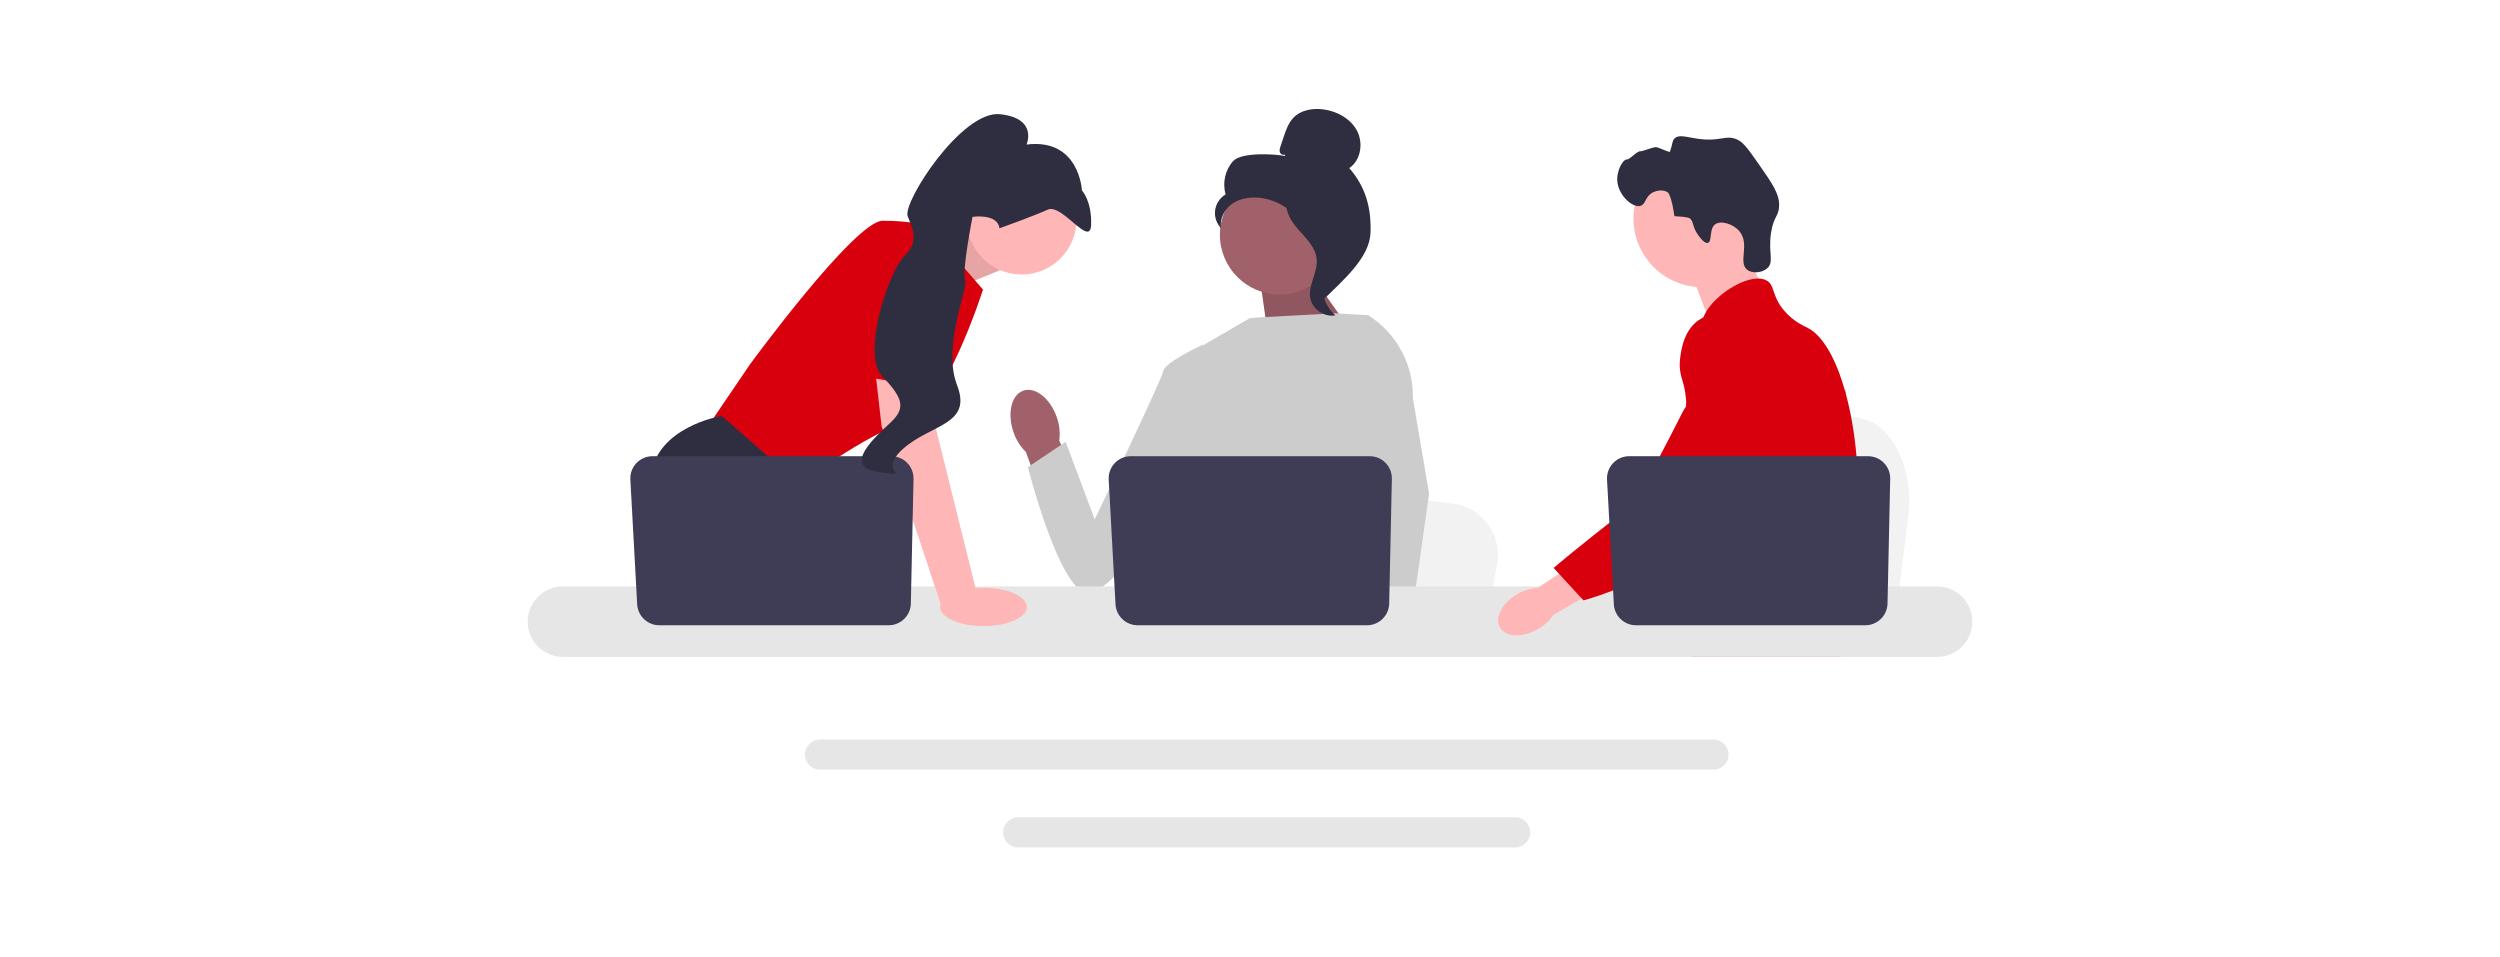
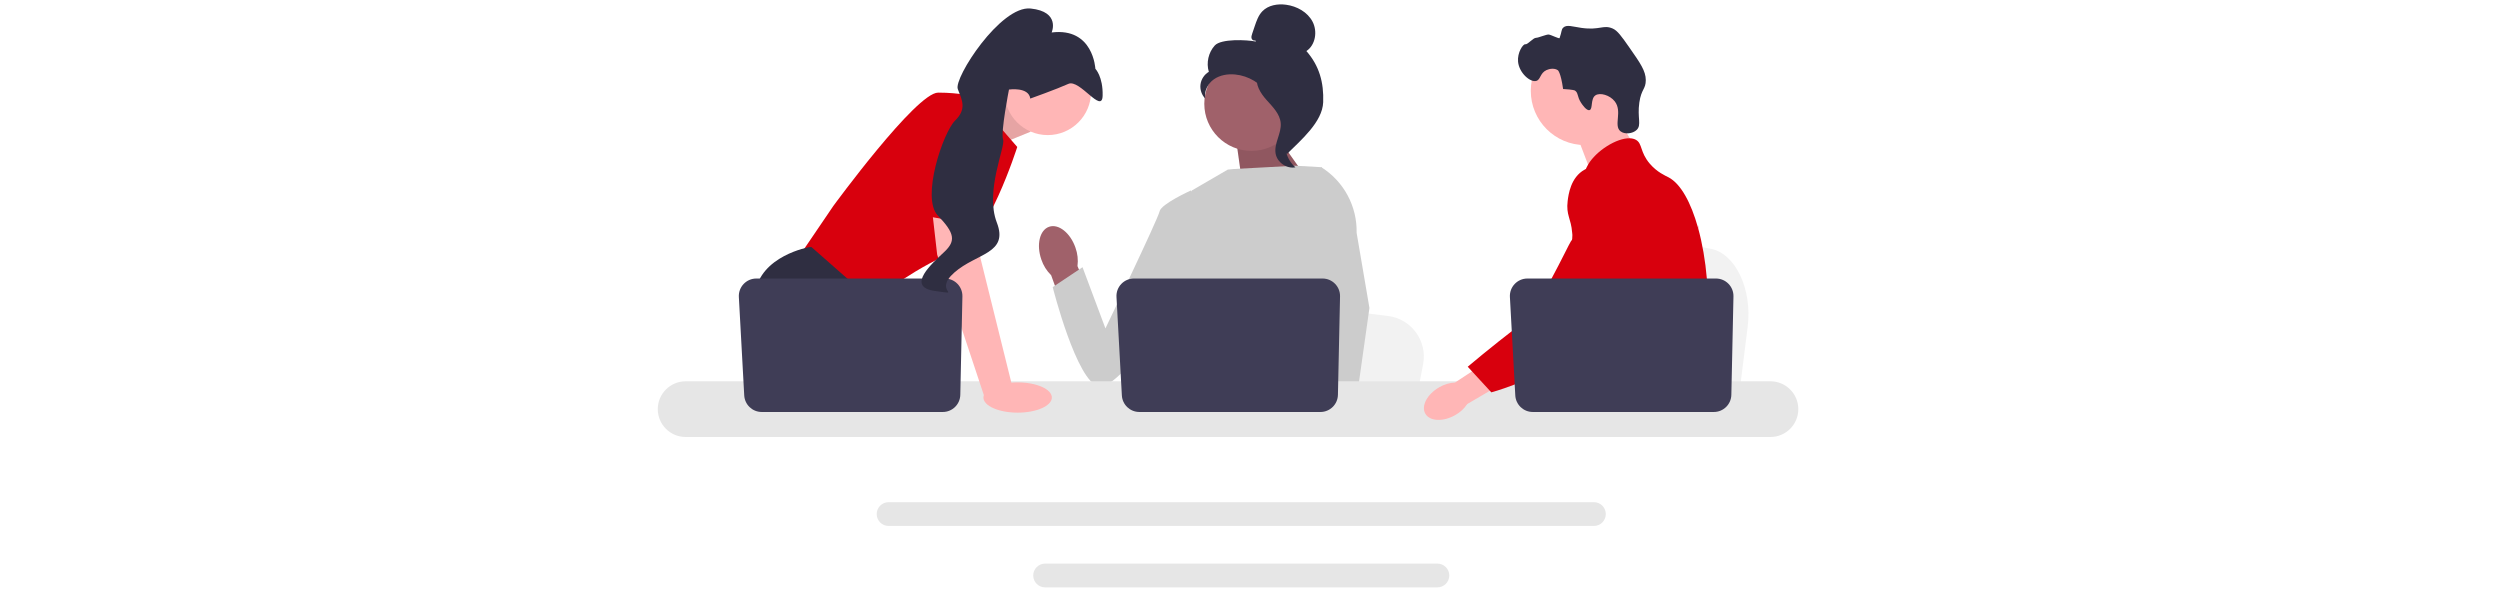
- <svg xmlns="http://www.w3.org/2000/svg" width="1500" height="573.828" viewBox="0 0 1500 573.828" role="img" artist="Katerina Limpitsouni" source="https://undraw.co/" version="1.1" id="svg43" xml:space="preserve">
+ <svg xmlns="http://www.w3.org/2000/svg" width="1900" height="455.828" viewBox="0 0 1900 455.828" role="img" artist="Katerina Limpitsouni" source="https://undraw.co/" version="1.1" id="svg43" xml:space="preserve">
  <defs id="defs43" />
-   <g id="g44" transform="translate(316.595,65.38019)">
+   <g id="g44" transform="translate(499.9086,3.33558)">
    <path d="m 828.335,244.952 -2.715,21.622 -6.739,53.704 H 683.498 c 1.057,-12.037 2.502,-29.362 4.046,-48.065 0.152,-1.868 0.312,-3.748 0.464,-5.639 3.872,-47.014 8.108,-100.216 8.108,-100.216 l 17.799,3.316 34.532,6.421 14.071,2.615 37.681,7.017 c 18.787,3.491 31.71,30.693 28.135,59.226 z" fill="#f2f2f2" id="path1" />
-     <polygon points="725.93,79.358 742.579,108.492 710.58,131.169 696.93,95.358 " fill="#ffb6b6" id="polygon1" />
+     <polygon points="710.58,131.169 696.93,95.358 725.93,79.358 742.579,108.492 " fill="#ffb6b6" id="polygon1" />
    <circle cx="704.735" cy="65.675" r="41.244" fill="#ffb6b6" id="circle1" />
    <path d="m 701.774,74.896 c -3.275,-4.984 -1.99,-7.591 -4.731,-9.423 -5e-5,-5e-5 -1.103,-0.737 -8.999,-1.157 v 0 c -1.768,-12.724 -3.975,-14.267 -3.975,-14.267 -2.543,-1.778 -6.318,-1.201 -8.666,-0.113 -4.966,2.3 -4.391,7.269 -7.735,8.22 -4.619,1.314 -13.024,-6.092 -13.852,-14.569 -0.675,-6.915 3.78,-13.631 5.547,-13.276 1.752,0.352 5.947,-5.003 8.212,-4.92 1.547,0.056 7.867,-2.691 9.567,-2.476 1.857,0.235 7.978,3.429 8.234,2.699 1.773,-5.072 1.252,-6.479 2.756,-7.93 2.665,-2.571 7.026,-0.781 13.866,0.181 14.074,1.978 16.531,-2.663 23.743,0.483 3.644,1.589 6.692,5.874 12.641,14.38 8.319,11.895 12.479,17.842 12.506,24.779 0.027,7.074 -3.398,6.625 -4.903,17.098 -1.675,11.658 1.884,16.989 -2.004,20.777 -3.005,2.927 -9.113,3.622 -12.322,1.053 -5.494,-4.399 1.696,-15.012 -4.384,-22.767 -3.732,-4.76 -11.238,-6.878 -14.676,-4.525 -3.888,2.66 -1.746,10.469 -4.48,11.21 -2.341,0.634 -5.772,-4.588 -6.343,-5.457 z" fill="#2f2e41" id="path2" />
    <path d="m 797.85,237.338 c -1.15,19.67 -5.72,25.88 -7.32,49.11 -0.35,5.1 -0.56,11.02 -0.56,18.08 0,1.8 0.01,3.54 0.01,5.24 0,3.62 -0.069,7.04 -0.49,10.51 -0.319,2.77 -0.869,5.56 -1.779,8.5 h -88.83 c -0.01,-0.02 -0.01,-0.04 -0.021,-0.06 -0.52,-2.26 -0.85,-4.42 -1.1,-6.49 -0.08,-0.66 -0.15,-1.31 -0.21,-1.95 -0.08,-0.75 -0.15,-1.49 -0.22,-2.22 -0.271,-2.91 -0.54,-5.66 -1.181,-8.29 -0.859,-3.63 -2.42,-7.05 -5.62,-10.35 -1.31,-1.35 -2.619,-2.4 -3.899,-3.32 -0.25,-0.17 -0.49,-0.34 -0.74,-0.51 -3.54,-2.43 -6.89,-4.18 -9.79,-9.14 -0.05,-0.07 -0.09,-0.15 -0.13,-0.22 -0.5,-0.87 -1.8,-3.15 -2.74,-6.19 -0.99,-3.16 -1.59,-7.13 -0.51,-11.19 2.57,-9.62 12.09,-10.58 19.87,-20.3 0.84,-1.05 1.67,-2.21 2.46,-3.5 3.52,-5.72 4.47,-10.76 5.59,-16.75 0.18,-0.97 0.34,-1.93 0.47,-2.86 0.101,-0.7 0.19,-1.39 0.261,-2.07 0.619,-5.71 0.319,-10.63 -0.41,-15.03 -2.38,-14.41 -9.4,-23.33 -4.44,-36.26 1.561,-4.06 3.771,-7.11 6,-9.72 4.72,-5.53 9.57,-9.12 8.73,-16.26 -0.851,-7.2 -6.311,-8.19 -6.92,-14.48 -0.311,-3.18 0.729,-6.53 2.68,-9.82 v -0.01 c 6.24,-10.59 21.82,-20.34 31.72,-20.03 1.83,0.05 3.45,0.46 4.8,1.25 4.891,2.88 2.851,9.17 10.341,17.99 5.569,6.55 11.869,9.17 14.26,10.41 9.47,4.94 17.17,19.51 22.399,38.14 0.04,0.14 0.08,0.28 0.12,0.43 3.23,11.67 5.511,24.92 6.641,38.36 0.479,5.69 0.76,11.41 0.819,17.07 0.051,4.52 -0.05,8.44 -0.26,11.93 z" fill="#d8000d" id="path3" />
    <g id="g5">
-       <polygon points="722.68,328.778 703.01,328.778 706.31,320.278 707.84,316.318 710.38,309.768 714.64,298.768 731.331,304.728 729.52,309.768 728.38,312.927 725.74,320.278 " fill="#ffb6b6" id="polygon3" />
+       <polygon points="706.31,320.278 707.84,316.318 710.38,309.768 714.64,298.768 731.331,304.728 729.52,309.768 728.38,312.927 725.74,320.278 722.68,328.778 703.01,328.778 " fill="#ffb6b6" id="polygon3" />
      <path d="m 790.84,167.827 c -0.05,0.65 -0.12,1.37 -0.19,2.15 -0.779,7.94 -2.62,22.15 -5.31,38.36 -1.42,8.55 -3.08,17.66 -4.95,26.71 -4.02,19.53 -9.02,38.76 -14.67,51.4 -1.01,2.28 -2.05,4.34 -3.11,6.16 -0.81,1.39 -1.66,2.76 -2.55,4.11 -2.88,4.43 -6.11,8.63 -9.46,12.55 -0.13,0.17 -0.28,0.33 -0.43,0.5 -0.54,0.64 -1.101,1.27 -1.66,1.9 -2.74,3.09 -5.54,5.97 -8.25,8.61 -3.3,3.22 -6.48,6.07 -9.33,8.5 h -31.94 l -0.13,-0.06 -4.6,-2.04 c 0,0 1.31,-1.54 3.5,-4.45 0.45,-0.59 0.93,-1.24 1.45,-1.95 0.64,-0.87 1.33,-1.83 2.069,-2.87 1.54,-2.18 3.29,-4.74 5.17,-7.64 3.641,-5.61 7.79,-12.51 11.98,-20.5 0.48,-0.93 0.97,-1.87 1.46,-2.82 0.01,-0.03 0.03,-0.06 0.04,-0.09 0.83,-1.62 1.65,-3.29 2.47,-4.99 6.95,-14.46 8.94,-26.46 9.511,-30.35 0.8,-5.5 1.909,-13.19 1.609,-21.65 -0.2,-5.58 -1.01,-11.48 -2.939,-17.34 v -0.01 c -0.4,-1.23 -0.851,-2.46 -1.36,-3.68 -0.91,-2.19 -1.99,-4.35 -3.271,-6.48 -5.649,-9.38 -10.239,-9.77 -13.89,-19.99 -1.08,-3.03 -3.53,-9.87 -2.78,-17.09 v -0.01 c 0.091,-0.89 0.24,-1.79 0.44,-2.69 v -0.01 c 0.05,-0.25 0.12,-0.51 0.19,-0.76 0.569,-2.21 1.51,-4.4 2.939,-6.48 2.79,-4.04 6.6,-6.44 10.01,-7.87 l 0.011,-0.01 c 3.939,-1.64 7.34,-1.99 8,-2.05 14.609,-1.3 25.939,10.98 32.13,17.69 2.39,2.59 4.58,4.76 6.58,6.53 15.569,13.9 19.84,5.02 20.949,0.43 0.17,-0.71 0.261,-1.32 0.311,-1.72 z" fill="#d8000d" id="path4" />
      <path d="m 790.89,167.308 c 0,0.05 -0.01,0.22 -0.05,0.5 0.019,-0.15 0.03,-0.3 0.04,-0.44 0,-0.03 0,-0.05 0.01,-0.06 z" fill="#d8000d" id="path5" />
    </g>
    <path d="m 711.47,378.318 h -536.05 c -4.98,0 -9.04,4.05 -9.04,9.03 0,4.99 4.06,9.04 9.04,9.04 h 536.05 c 4.979,0 9.03,-4.05 9.03,-9.04 0,-4.98 -4.051,-9.03 -9.03,-9.03 z" fill="#e6e6e6" id="path6" />
    <path d="M 592.51,424.998 H 294.37 c -4.98,0 -9.03,4.05 -9.03,9.03 0,4.98 4.05,9.04 9.03,9.04 h 298.14 c 4.98,0 9.04,-4.06 9.04,-9.04 0,-4.98 -4.06,-9.03 -9.04,-9.03 z" fill="#e6e6e6" id="path7" />
-     <polygon points="235.069,81.275 268.853,67.057 283.344,96.762 247.842,111.253 " fill="#ffb6b6" id="polygon7" />
-     <polygon points="235.069,81.275 268.853,67.057 283.344,96.762 247.842,111.253 " opacity="0.1" id="polygon8" />
+     <polygon points="283.344,96.762 247.842,111.253 235.069,81.275 268.853,67.057 " fill="#ffb6b6" id="polygon7" />
+     <polygon points="283.344,96.762 247.842,111.253 235.069,81.275 268.853,67.057 " opacity="0.1" id="polygon8" />
    <path d="m 239.872,69.955 33.328,38.4 c 0,0 -23.185,73.177 -46.369,79.698 -23.185,6.521 -65.932,38.4 -65.932,38.4 l -53.615,-34.777 26.083,-38.4 c 0,0 63.034,-86.218 79.698,-86.218 16.664,0 26.807,2.898 26.807,2.898 z" fill="#d8000d" id="path8" />
    <path d="m 194.843,320.278 h -77.582 l -4.905,-6.557 -20.026,-26.771 -4.608,-6.158 c 0,0 -17.389,-31.879 -13.766,-60.86 3.623,-28.981 41.298,-35.502 41.298,-35.502 h 1.55 l 46.123,40.53 -2.753,37.719 14.606,24.272 z" fill="#2f2e41" id="path9" />
-     <polygon points="112.356,320.278 112.356,289.486 133.15,320.278 " fill="#2f2e41" id="polygon9" />
+     <polygon points="133.15,320.278 112.356,320.278 112.356,289.486 " fill="#2f2e41" id="polygon9" />
    <path d="m 581.644,273.532 -2.587,13.418 -6.419,33.328 H 443.681 c 1.007,-7.47 2.384,-18.222 3.854,-29.829 0.145,-1.159 0.297,-2.326 0.442,-3.499 3.688,-29.177 7.723,-62.193 7.723,-62.193 l 16.954,2.058 32.893,3.985 13.404,1.623 35.893,4.354 c 17.896,2.166 30.205,19.048 26.8,36.755 z" fill="#f2f2f2" id="path10" />
    <path d="m 764.144,320.278 h -69.945 c 1.065,-1.253 1.666,-1.978 1.666,-1.978 l 20.968,-3.463 43.203,-7.129 c 0,0 1.971,5.093 4.108,12.571 z" fill="#2f2e41" id="path11" />
-     <polygon points="467.455,95.766 497.873,138.784 444.814,140.369 439.119,99.942 " fill="#a0616a" id="polygon11" />
-     <polygon points="467.455,95.766 497.873,138.784 444.814,140.369 439.119,99.942 " opacity="0.1" id="polygon12" />
+     <polygon points="444.814,140.369 439.119,99.942 467.455,95.766 497.873,138.784 " fill="#a0616a" id="polygon11" />
+     <polygon points="444.814,140.369 439.119,99.942 467.455,95.766 497.873,138.784 " opacity="0.1" id="polygon12" />
    <path id="uuid-ae755ff6-bb09-410e-86b1-7d1b81a37005-1092" d="m 317.446,184.896 c -3.903,-11.259 -12.876,-18.372 -20.041,-15.887 -7.165,2.485 -9.808,13.625 -5.902,24.888 1.499,4.52 4.058,8.616 7.464,11.945 l 17.14,47.497 22.117,-8.518 -19.245,-45.919 c 0.615,-4.724 0.089,-9.526 -1.533,-14.005 z" fill="#a0616a" />
    <path d="m 523.347,162.977 -0.042,43.841 -4.079,16.193 -8.39,33.306 -6.108,30.633 -4.55,22.822 -1.623,8.151 c -1.224,0.819 -2.442,1.601 -3.659,2.355 H 388.921 c -6.021,-3.615 -9.39,-6.427 -9.39,-6.427 0,0 1.666,-1.565 3.572,-4.079 3.217,-4.246 7.108,-11.201 4.724,-17.845 -0.5,-1.391 -0.63,-3.086 -0.478,-4.977 0.971,-12.476 14.056,-33.574 14.056,-33.574 l -2.71,-31.314 -1.188,-13.722 8.378,-66.91 27.307,-15.874 4.714,-0.456 46.536,-2.514 19.234,1.108 0.877,0.239 18.794,39.045 z" fill="#cccccc" id="path12" />
    <g id="g13">
-       <polygon points="507.75,309.113 524.827,307.947 525.124,314.235 525.356,319.061 525.414,320.278 502.229,320.278 501.208,309.772 501.186,309.562 " fill="#ffb6b6" id="polygon13" />
+       <polygon points="525.124,314.235 525.356,319.061 525.414,320.278 502.229,320.278 501.208,309.772 501.186,309.562 507.75,309.113 524.827,307.947 " fill="#ffb6b6" id="polygon13" />
      <path d="m 531.121,173.576 9.739,57.143 -7.948,56.23 -1.239,8.752 -2.188,15.454 -0.674,4.753 0.022,0.514 0.167,3.855 h -27.532 l -1.014,-10.506 -0.087,-0.942 -2.072,-21.518 -0.036,-0.362 -4.398,-45.63 8.622,-32.98 0.638,-2.427 v -0.007 l 3.751,-56.469 -2.905,-25.663 -0.029,-0.239 c 0.058,0.036 0.109,0.072 0.167,0.109 0.152,0.094 0.304,0.188 0.449,0.29 16.925,10.737 27.01,29.575 26.568,49.644 z" fill="#cccccc" id="path13" />
    </g>
    <path d="m 415.748,152.379 -10.587,-10.951 c 0,0 -22.664,10.218 -23.794,15.886 -1.13,5.669 -41.146,88.926 -41.146,88.926 l -17.41,-46.499 -22.662,15.13 c 0,0 18.184,72.192 35.19,75.581 17.006,3.389 74.002,-85.446 74.002,-85.446 l 6.408,-52.628 z" fill="#cccccc" id="path14" />
    <path d="M 845.64,286.447 H 21.16 C 9.49,286.447 0,295.947 0,307.617 c 0,11.67 9.49,21.16 21.16,21.16 h 824.48 c 11.67,0 21.17,-9.49 21.17,-21.16 0,-11.67 -9.5,-21.17 -21.17,-21.17 z" fill="#e6e6e6" id="path15" />
    <path d="m 518.522,221.94 -1.603,74.802 c -0.155,7.241 -6.07,13.03 -13.312,13.03 H 366.004 c -7.071,0 -12.91,-5.528 -13.296,-12.589 l -4.089,-74.802 c -0.417,-7.628 5.656,-14.042 13.296,-14.042 h 143.295 c 7.466,0 13.472,6.137 13.312,13.601 z" fill="#3f3d56" id="path16" />
    <circle cx="296.385" cy="66.41" r="32.922" fill="#ffb6b6" id="circle16" />
-     <polygon points="212.34,190.226 207.374,146.755 241.321,152.551 244.944,191.675 269.578,290.935 248.296,298.394 " fill="#ffb6b6" id="polygon16" />
+     <polygon points="241.321,152.551 244.944,191.675 269.578,290.935 248.296,298.394 212.34,190.226 207.374,146.755 " fill="#ffb6b6" id="polygon16" />
    <path d="m 231.522,221.94 -1.603,74.802 c -0.155,7.241 -6.07,13.03 -13.312,13.03 H 79.004 c -7.071,0 -12.91,-5.528 -13.296,-12.589 l -4.089,-74.802 c -0.417,-7.628 5.656,-14.042 13.296,-14.042 h 143.295 c 7.466,0 13.472,6.137 13.312,13.601 z" fill="#3f3d56" id="path17" />
    <ellipse cx="273.5" cy="298.778" rx="26" ry="11.5" fill="#ffb6b6" id="ellipse17" />
    <path d="m 190.242,158.532 14.853,-79.158 c 0,0 41.298,-5.796 42.747,7.97 1.449,13.766 -1.035,81.042 -1.035,81.042 l -56.564,-9.853 z" fill="#d8000d" id="path18" />
    <path d="m 283.095,71.586 c 0,0 20.365,-7.268 28.956,-11.179 8.591,-3.911 25.657,23.366 26.037,8.96 0.38,-14.406 -5.518,-20.447 -5.518,-20.447 0,0 -1.473,-31.515 -33.223,-27.575 0,0 6.984,-15.767 -15.941,-18.205 -22.925,-2.438 -58.589,52.921 -55.395,61.194 3.194,8.273 7.023,15.113 -2.039,23.959 -9.062,8.846 -26.03,58.769 -13.12,72.203 12.91,13.434 13.758,19.264 4.912,27.621 -8.846,8.358 -29.754,26.53 -7.147,29.685 22.607,3.155 -2.068,0.799 14.786,-14.026 16.854,-14.825 41.447,-14.219 32.265,-38.005 -9.183,-23.785 6.771,-57.869 4.775,-63.04 -1.996,-5.171 4.473,-38.005 4.473,-38.005 0,0 15.055,-2.212 16.181,6.86 z" fill="#2f2e41" id="path19" />
    <g id="g21">
      <circle cx="451.191" cy="75.499" r="35.838" fill="#a0616a" id="circle19" />
      <path d="m 454.051,27.317 c -1.037,0.605 -2.426,-0.311 -2.759,-1.464 -0.333,-1.154 0.055,-2.379 0.439,-3.516 l 1.934,-5.727 c 1.371,-4.062 2.827,-8.266 5.797,-11.357 4.483,-4.666 11.607,-5.853 18.02,-4.993 8.236,1.104 16.362,5.564 20.191,12.939 3.829,7.375 2.199,17.665 -4.72,22.266 9.862,11.303 13.3,23.901 12.757,38.892 -0.543,14.991 -16.879,28.788 -27.533,39.348 -2.379,-1.442 -4.542,-8.201 -3.234,-10.656 1.308,-2.455 -0.566,-5.3 1.054,-7.561 1.62,-2.262 2.976,1.34 1.338,-0.909 -1.034,-1.419 3.001,-4.684 1.464,-5.533 -7.432,-4.108 -9.903,-13.371 -14.571,-20.465 -5.63,-8.556 -15.265,-14.35 -25.462,-15.312 -5.617,-0.53 -11.55,0.43 -16.154,3.691 -4.604,3.261 -7.585,9.089 -6.517,14.629 -2.765,-2.808 -4.141,-6.922 -3.622,-10.828 0.519,-3.906 2.922,-7.518 6.325,-9.506 -2.069,-6.841 -0.297,-14.711 4.505,-20.005 4.802,-5.294 24.28,-4.392 31.291,-2.999 l -0.542,-0.93 z" fill="#2f2e41" id="path20" />
      <path d="m 455.14,53.475 c 9.285,1.002 15.989,9.045 21.65,16.473 3.263,4.281 6.681,9.009 6.599,14.391 -0.083,5.441 -3.721,10.109 -5.46,15.265 -2.842,8.429 -0.072,18.457 6.693,24.233 -6.685,1.269 -13.911,-3.744 -15.065,-10.449 -1.343,-7.806 4.574,-15.34 3.873,-23.23 -0.617,-6.951 -6.095,-12.301 -10.752,-17.498 -4.657,-5.197 -9.03,-12.094 -6.888,-18.735 l -0.65,-0.45 z" fill="#2f2e41" id="path21" />
    </g>
    <g id="g22">
      <path id="uuid-aec20554-f6ec-4c5b-9d97-717cd04239bf-1093" d="m 593.947,290.977 c -9.197,5.231 -13.952,14.216 -10.623,20.069 3.33,5.852 13.483,6.355 22.683,1.121 3.703,-2.04 6.864,-4.938 9.218,-8.45 l 38.687,-22.656 -11.019,-17.928 -36.969,24.238 c -4.223,0.228 -8.331,1.465 -11.978,3.607 z" fill="#ffb6b6" />
      <path d="m 724.935,124.841 c -1.156,-0.458 -11.3,-4.3 -20.561,0.772 -10.638,5.826 -12.281,19.126 -12.858,23.791 -1.331,10.776 2.591,13.191 3.419,24.101 1.549,20.41 5.633,-2.874 -0.889,6.442 -2.258,3.225 -25.317,53.198 -38.034,62.986 -24.733,19.037 -40.439,32.444 -40.439,32.444 l 17.93,19.477 c 0,0 28.333,-7.549 53.376,-23.81 25.688,-16.68 38.532,-25.02 48.469,-41.335 0.856,-1.405 21.331,-36.176 10.335,-74.624 -2.508,-8.77 -7.104,-24.839 -20.747,-30.245 z" fill="#d8000d" id="path22" />
    </g>
    <path d="m 817.522,221.94 -1.603,74.802 c -0.155,7.241 -6.07,13.03 -13.312,13.03 H 665.004 c -7.071,0 -12.91,-5.528 -13.296,-12.589 l -4.089,-74.802 c -0.417,-7.628 5.656,-14.042 13.296,-14.042 h 143.295 c 7.466,0 13.472,6.137 13.312,13.601 z" fill="#3f3d56" id="path23" />
  </g>
</svg>
